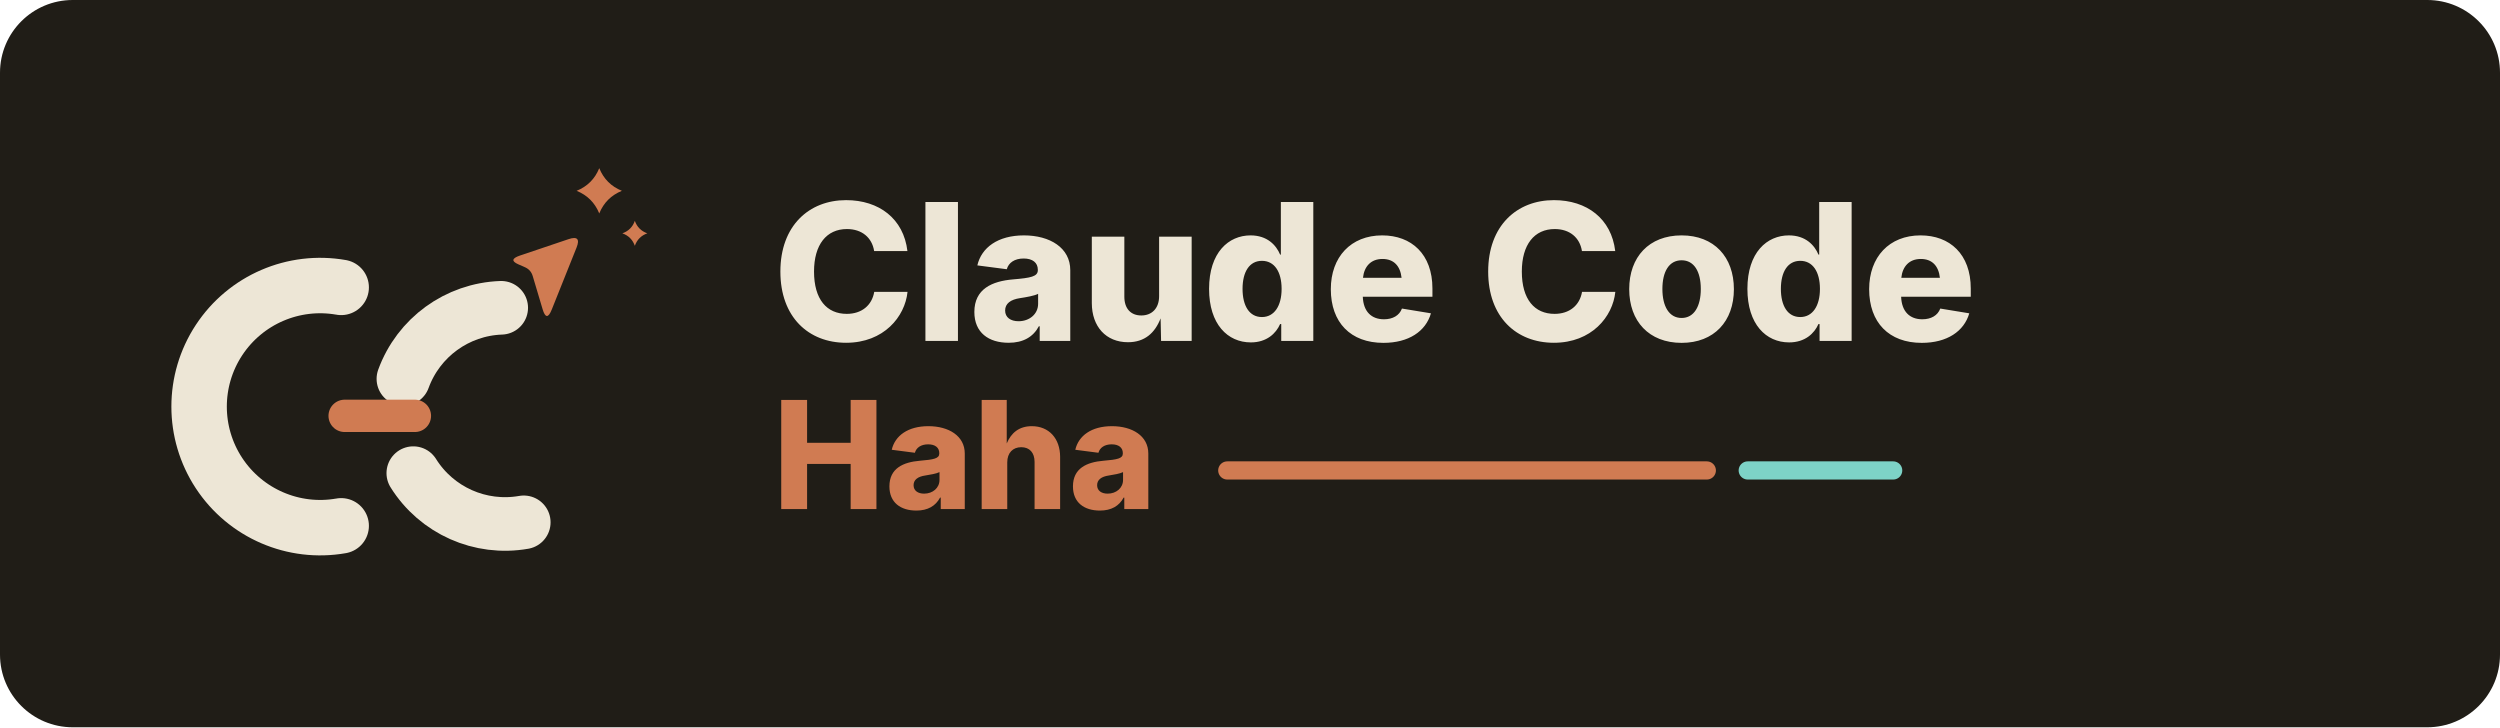
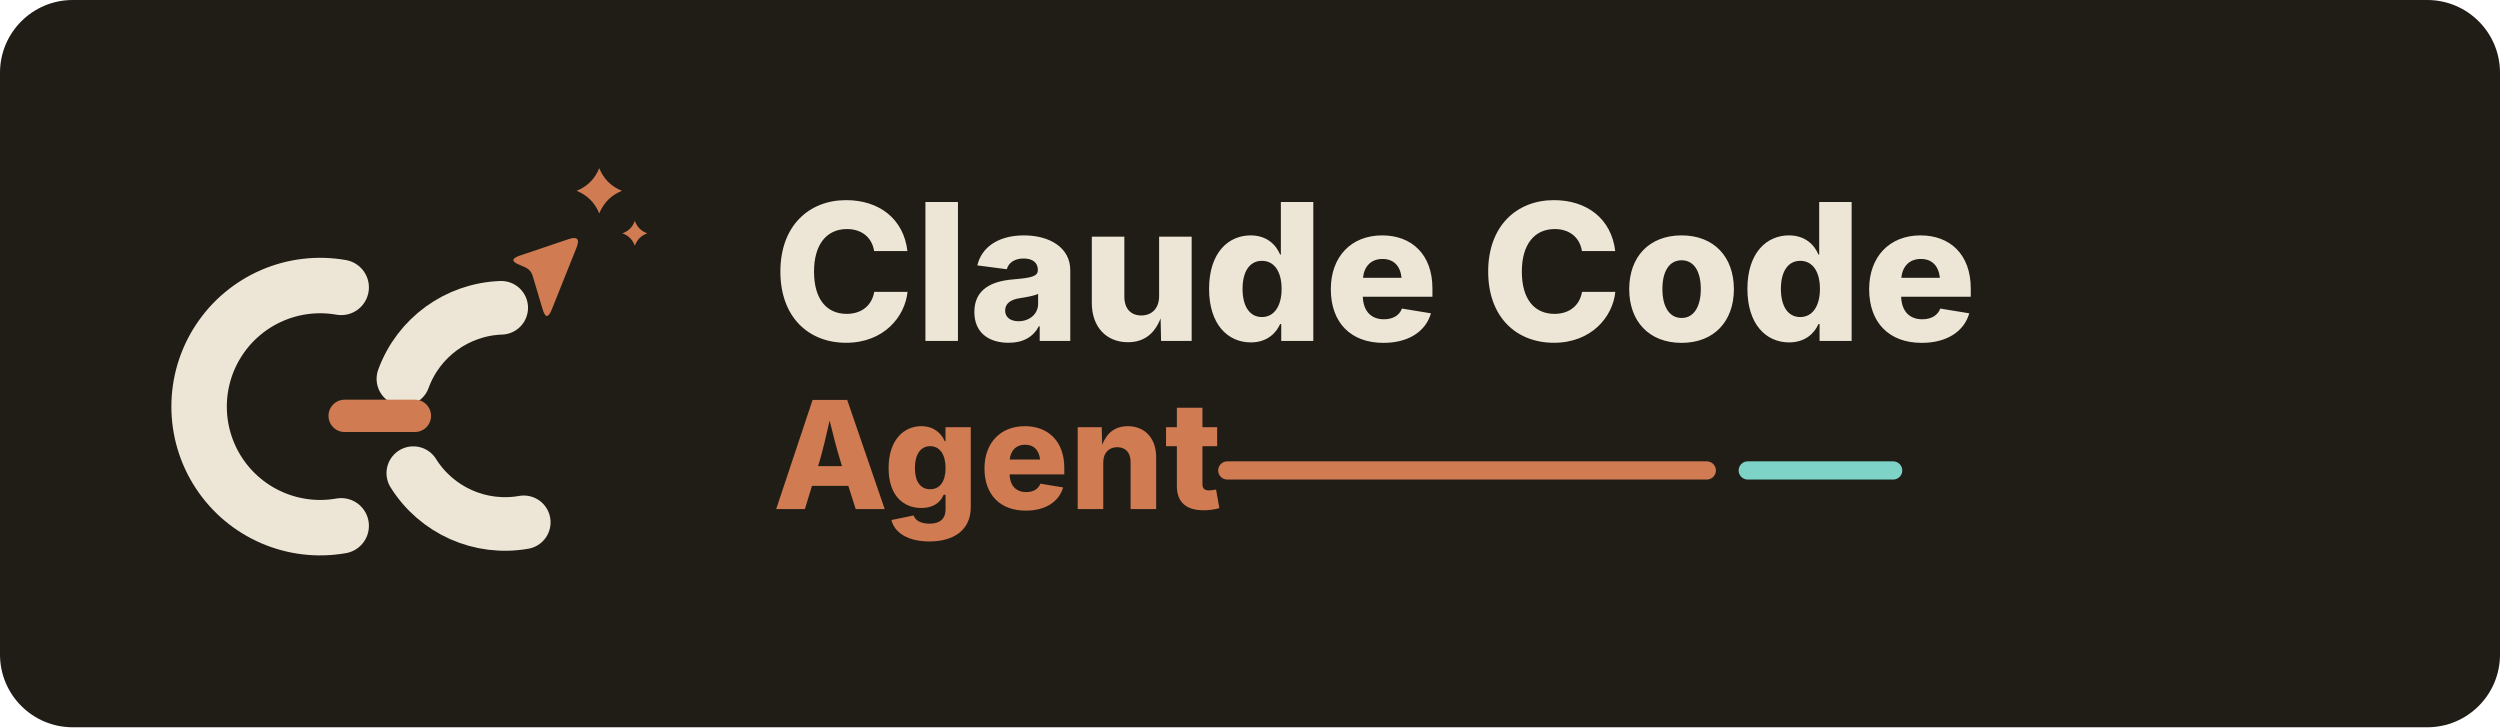
<svg xmlns="http://www.w3.org/2000/svg" width="2200" height="640" viewBox="0 0 2200 640" fill="none">
  <rect width="2200" height="640" rx="64" fill="#201D17" />
  <g transform="translate(-55.75,-102.48) scale(0.81324)">
    <path d="M437.75 695.01A131 131 0 1 1 437.75 436.99" fill="none" stroke="#EDE6D6" stroke-width="60" stroke-linecap="round" />
    <path d="M505.06 535.98A117 117 0 0 1 610.92 459.07" fill="none" stroke="#EDE6D6" stroke-width="58" stroke-linecap="round" />
    <path d="M635.32 691.22A117 117 0 0 1 515.78 638.00" fill="none" stroke="#EDE6D6" stroke-width="58" stroke-linecap="round" />
    <path d="M441.5 576H517.5" fill="none" stroke="#D07B52" stroke-width="35" stroke-linecap="round" />
    <path d="M683.79 384.80Q698.00 380.00 692.43 393.93L665.57 461.07Q660.00 475.00 655.71 460.63L645.00 424.71Q643.00 418.00 636.59 415.18L629.25 411.95Q618.00 407.00 631.26 402.52L683.79 384.80Z" fill="#D07B52" />
    <path d="M717.00 308.00Q724.07 325.43 741.50 332.50Q724.07 339.57 717.00 357.00Q709.93 339.57 692.50 332.50Q709.93 325.43 717.00 308.00Z" fill="#D07B52" />
    <path d="M755.50 365.00Q759.04 374.96 769.00 378.50Q759.04 382.04 755.50 392.00Q751.96 382.04 742.00 378.50Q751.96 374.96 755.50 365.00Z" fill="#D07B52" />
  </g>
  <text x="680" y="300" fill="#EDE6D6" font-family="SF Pro Display, -apple-system, BlinkMacSystemFont, Avenir Next, Inter, Segoe UI, Helvetica Neue, Arial, sans-serif" font-size="168" font-weight="800">Claude Code</text>
-   <text x="680" y="448" fill="#D07B52" font-family="SF Pro Display, -apple-system, BlinkMacSystemFont, Avenir Next, Inter, Segoe UI, Helvetica Neue, Arial, sans-serif" font-size="132" font-weight="800">Haha</text>
+   <text x="680" y="448" fill="#D07B52" font-family="SF Pro Display, -apple-system, BlinkMacSystemFont, Avenir Next, Inter, Segoe UI, Helvetica Neue, Arial, sans-serif" font-size="132" font-weight="800">Agent</text>
  <path d="M1080 414H1502" stroke="#D07B52" stroke-width="16" stroke-linecap="round" />
  <path d="M1538 414H1666" stroke="#7DD3C7" stroke-width="16" stroke-linecap="round" />
</svg>
